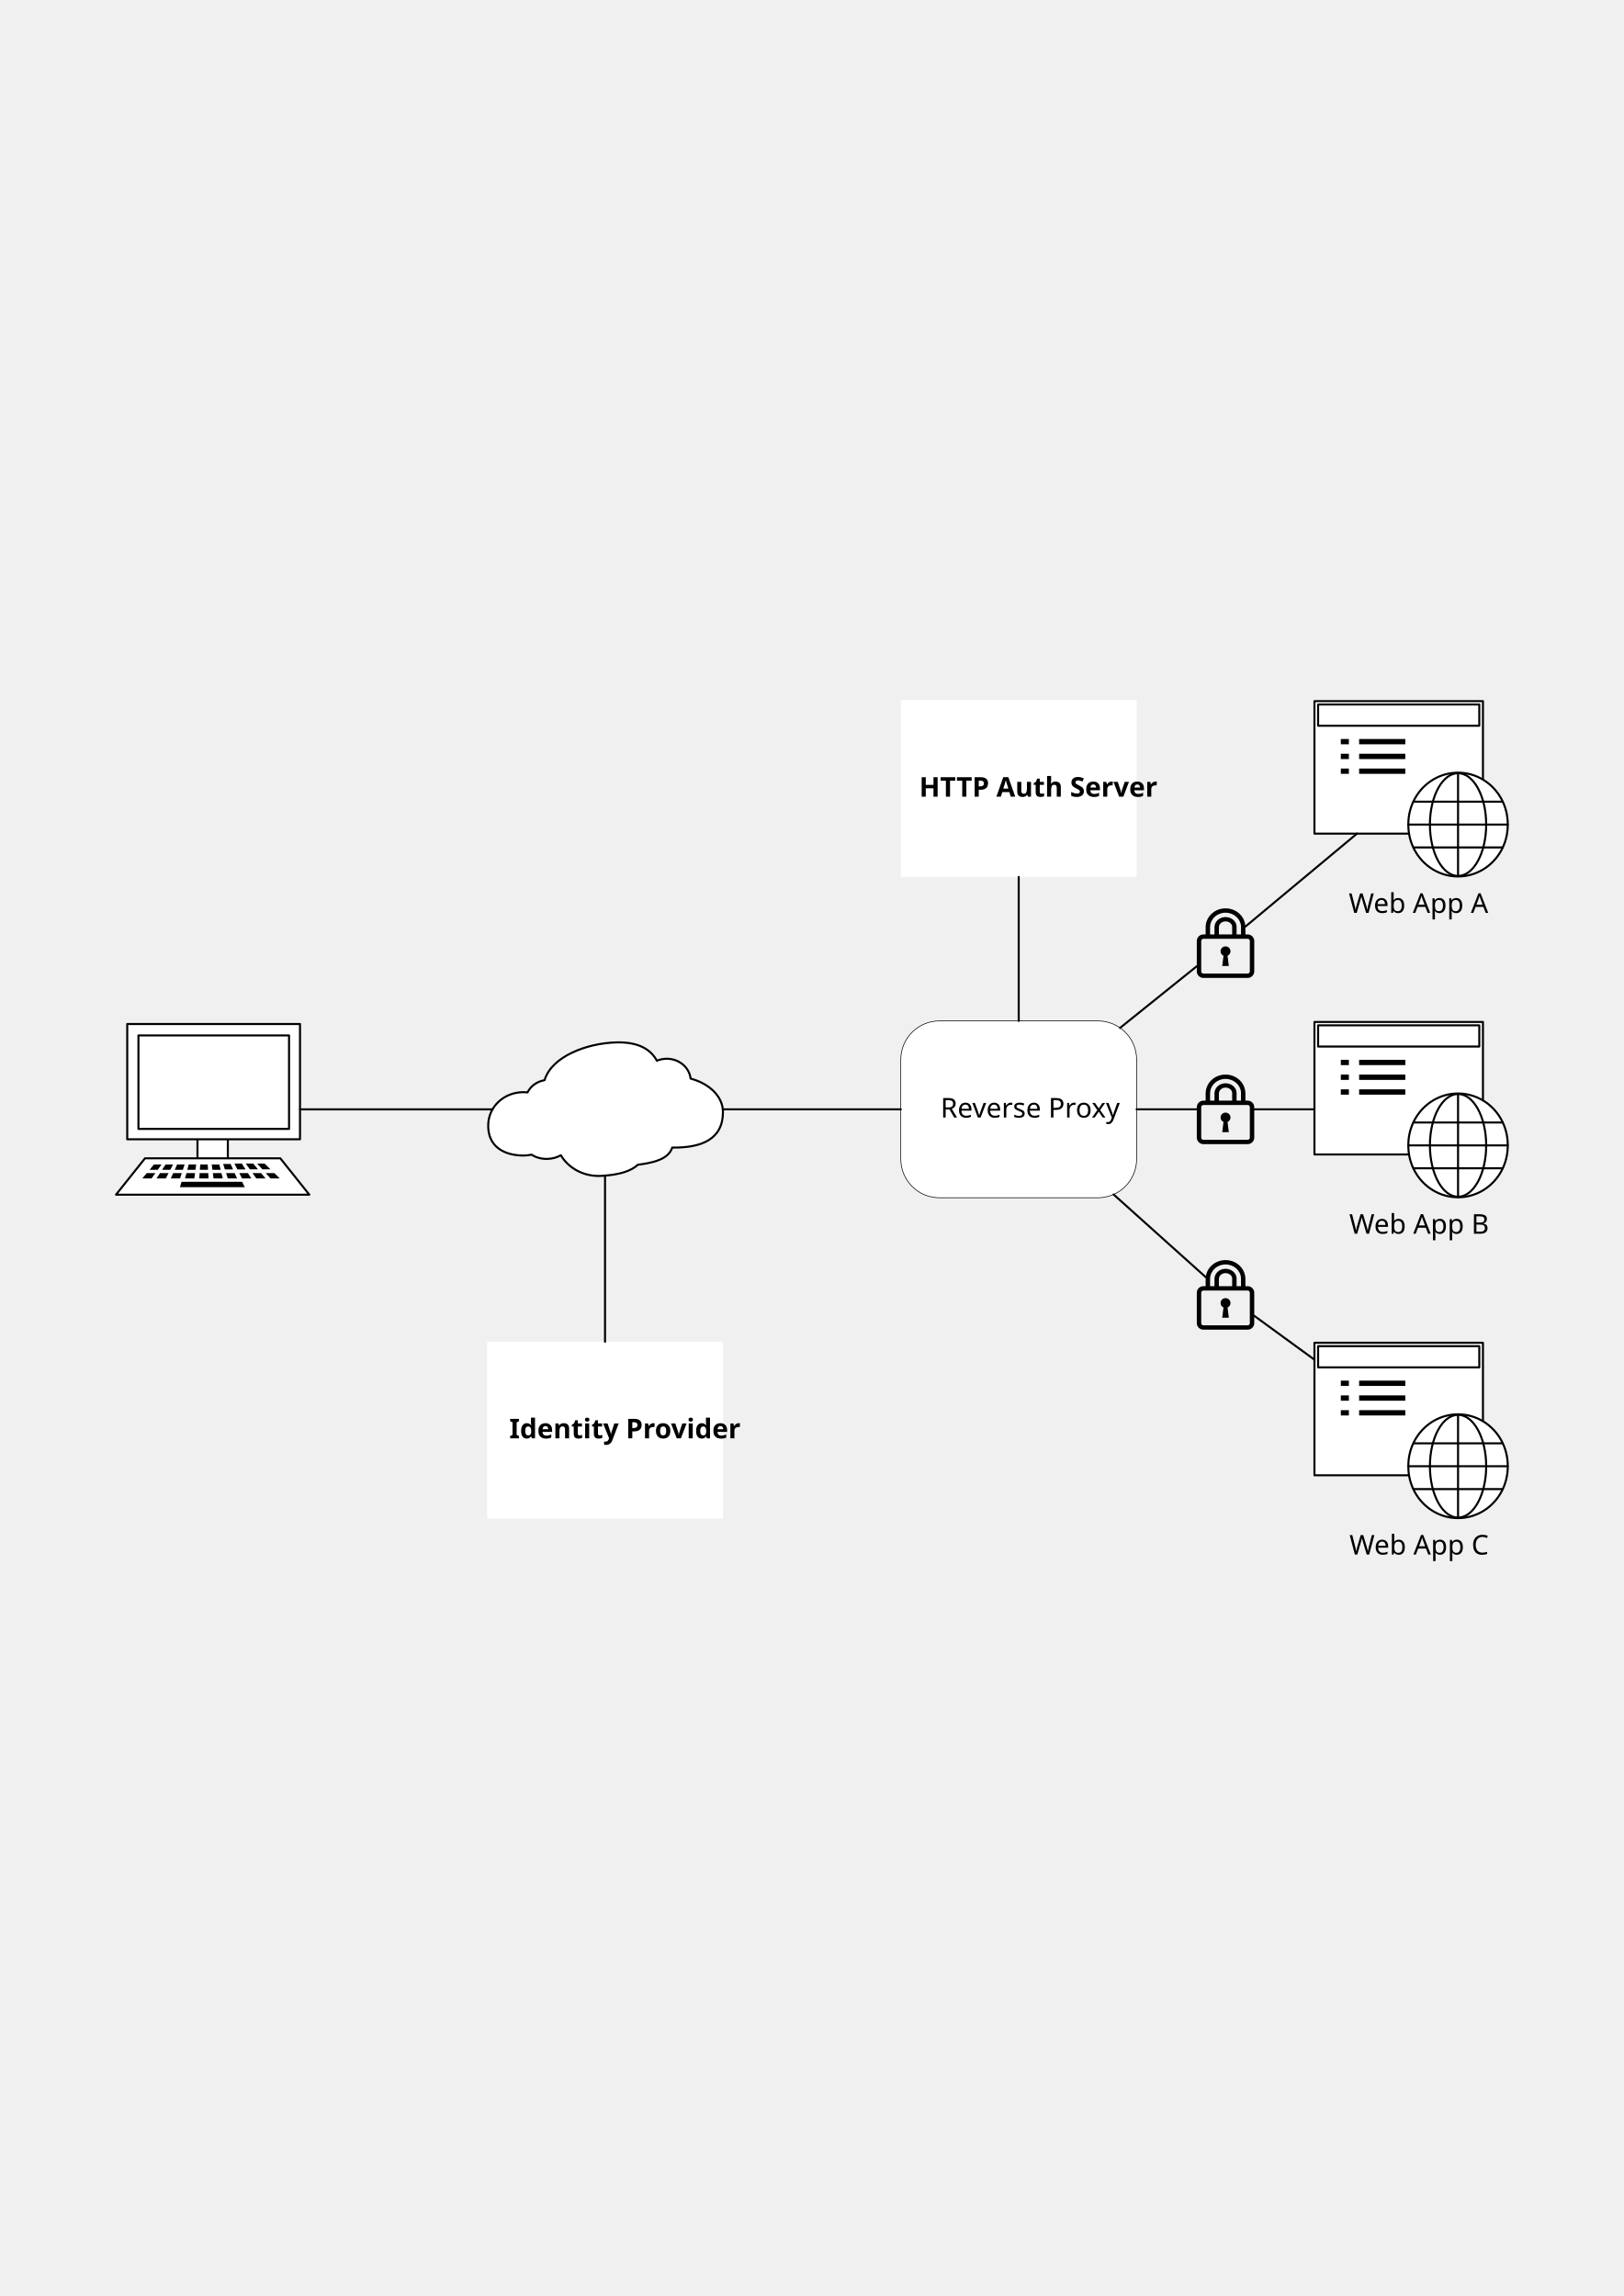
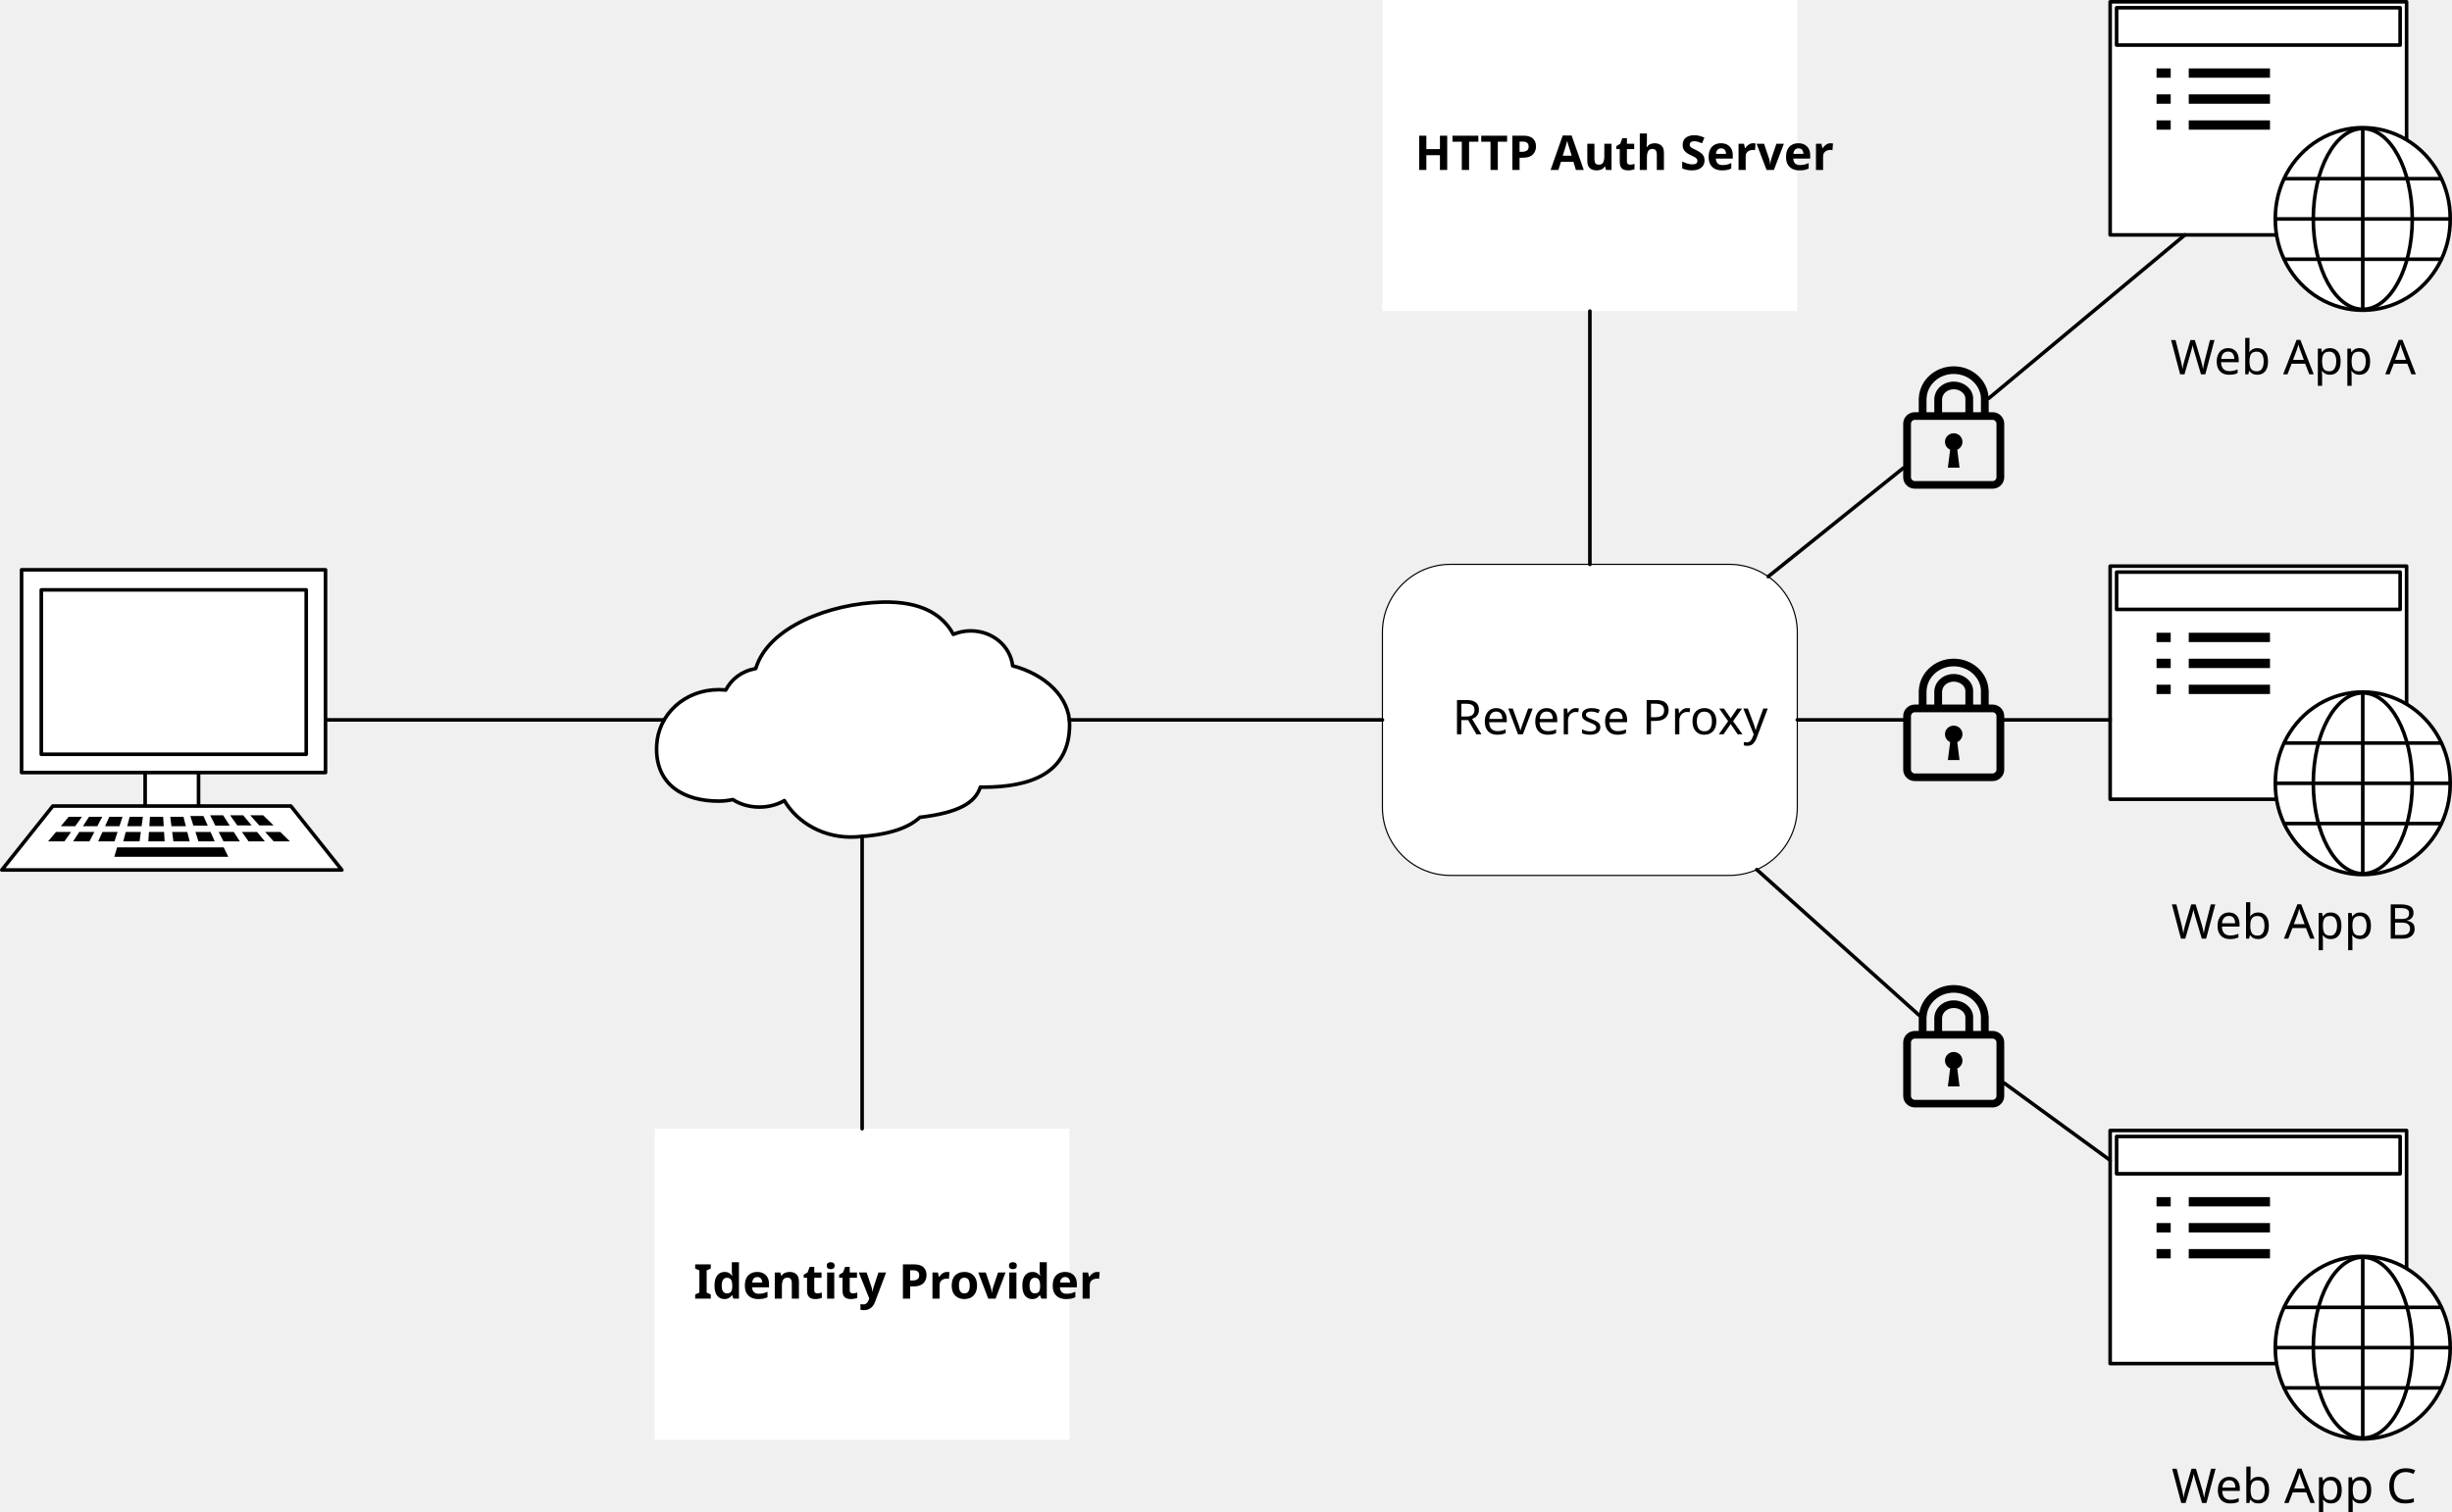
- <svg xmlns="http://www.w3.org/2000/svg" width="8.268in" height="11.693in" viewBox="0 0 595.276 841.89" xml:space="preserve" color-interpolation-filters="sRGB" class="st9">
-   <style type="text/css">
+ <svg xmlns="http://www.w3.org/2000/svg" width="7.097in" height="4.376in" viewBox="0 0 510.984 315.073" xml:space="preserve" color-interpolation-filters="sRGB" class="st9" version="1.1" id="svg47">
+   <defs id="defs47" />
+   <style type="text/css" id="style1">
	
		.st1 {fill:#ffffff;stroke:#000000;stroke-linecap:round;stroke-linejoin:round;stroke-width:0.75}
		.st2 {fill:#000000}
		.st3 {fill:#ffffff;stroke:#000000;stroke-linecap:round;stroke-linejoin:round;stroke-width:0.24}
		.st4 {fill:#000000;font-family:Calibri;font-size:0.833em}
		.st5 {stroke:#000000;stroke-linecap:round;stroke-linejoin:round;stroke-width:0.75}
		.st6 {fill:#ffffff;stroke:none;stroke-linecap:round;stroke-linejoin:round;stroke-width:0.24}
		.st7 {fill:#000000;font-family:Calibri;font-size:0.833em;font-weight:bold}
		.st8 {fill:#000000;stroke:none;stroke-linecap:butt;stroke-width:0.75}
		.st9 {fill:none;fill-rule:evenodd;font-size:12px;overflow:visible;stroke-linecap:square;stroke-miterlimit:3}
	
	</style>
-   <g>
+   <g id="g47" transform="translate(-42.14513,-256.712)">
    <g id="group1-1" transform="translate(42.5197,-399.685)">
      <g id="shape2-2" transform="translate(0,-4.14563)">
-         <path d="M67.46 779.31 L4.12 779.31 L4.12 821.58 L67.46 821.58 L67.46 779.31 ZM70.87 841.89 L60.24 828.56 L10.63         828.56 L0 841.89 L70.87 841.89 ZM41 821.58 L29.87 821.58 L29.87 828.56 L41 828.56 L41 821.58 Z" class="st1" />
+         <path d="M 67.46,779.31 H 4.12 v 42.27 h 63.34 z m 3.41,62.58 -10.63,-13.33 H 10.63 L 0,841.89 Z M 41,821.58 H 29.87 v 6.98 H 41 Z" class="st1" id="path3" />
      </g>
      <g id="shape3-4" transform="translate(8.22949,-28.2604)">
-         <path d="M55.21 807.62 L0 807.62 L0 841.89 L55.21 841.89 L55.21 807.62 Z" class="st1" />
+         <path d="M 55.21,807.62 H 0 v 34.27 h 55.21 z" class="st1" id="path4" />
      </g>
      <g id="shape4-6" transform="translate(9.64422,-6.8964)">
-         <path d="M48.39 836.72 L45.24 836.72 L47.01 838.68 L50.4 838.68 L48.39 836.72 ZM44.83 833.24 L42.12 833.24 L44.01         835.35 L46.99 835.35 L44.83 833.24 ZM43.55 836.72 L40.4 836.72 L41.78 838.68 L45.18 838.68 L43.55 836.72         ZM40.66 833.24 L37.94 833.24 L39.43 835.35 L42.41 835.35 L40.66 833.24 ZM38.7 836.72 L35.55 836.72 L36.56         838.68 L39.96 838.68 L38.7 836.72 ZM36.49 833.24 L33.78 833.24 L34.86 835.39 L37.85 835.39 L36.49 833.24         ZM33.86 836.72 L30.71 836.72 L31.34 838.68 L34.73 838.68 L33.86 836.72 ZM32.38 833.39 L29.64 833.39         L30.28 835.39 L33.27 835.39 L32.38 833.39 ZM29.01 836.72 L25.86 836.72 L26.11 838.68 L29.51 838.68 L29.01         836.72 ZM28.22 833.56 L25.46 833.56 L25.71 835.52 L28.71 835.52 L28.22 833.56 ZM23.98 833.56 L21.23         833.56 L21.1 835.52 L24.1 835.52 L23.98 833.56 ZM24.17 836.72 L21.02 836.72 L20.89 838.68 L24.29 838.68         L24.17 836.72 ZM19.75 833.56 L17 833.56 L16.49 835.52 L19.49 835.52 L19.75 833.56 ZM19.33 836.72 L16.18         836.72 L15.67 838.68 L19.06 838.68 L19.33 836.72 ZM36.6 839.93 L14.38 839.93 L13.8 841.89 L37.56 841.89         L36.6 839.93 ZM15.51 833.56 L12.76 833.56 L11.88 835.52 L14.87 835.52 L15.51 833.56 ZM14.48 836.72 L11.33         836.72 L10.44 838.68 L13.84 838.68 L14.48 836.72 ZM11.28 833.56 L8.53 833.56 L7.26 835.52 L10.26 835.52         L11.28 833.56 ZM9.64 836.72 L6.49 836.72 L5.22 838.68 L8.62 838.68 L9.64 836.72 ZM7.05 833.56 L4.29         833.56 L2.65 835.52 L5.65 835.52 L7.05 833.56 ZM4.79 836.72 L1.64 836.72 L0 838.68 L3.4 838.68 L4.79         836.72 Z" class="st2" />
+         <path d="m 48.39,836.72 h -3.15 l 1.77,1.96 h 3.39 z m -3.56,-3.48 h -2.71 l 1.89,2.11 h 2.98 z m -1.28,3.48 H 40.4 l 1.38,1.96 h 3.4 z m -2.89,-3.48 h -2.72 l 1.49,2.11 h 2.98 z m -1.96,3.48 h -3.15 l 1.01,1.96 h 3.4 z m -2.21,-3.48 h -2.71 l 1.08,2.15 h 2.99 z m -2.63,3.48 h -3.15 l 0.63,1.96 h 3.39 z m -1.48,-3.33 h -2.74 l 0.64,2 h 2.99 z m -3.37,3.33 h -3.15 l 0.25,1.96 h 3.4 z m -0.79,-3.16 h -2.76 l 0.25,1.96 h 3 z m -4.24,0 h -2.75 l -0.13,1.96 h 3 z m 0.19,3.16 h -3.15 l -0.13,1.96 h 3.4 z m -4.42,-3.16 H 17 l -0.51,1.96 h 3 z m -0.42,3.16 h -3.15 l -0.51,1.96 h 3.39 z m 17.27,3.21 H 14.38 l -0.58,1.96 h 23.76 z m -21.09,-6.37 h -2.75 l -0.88,1.96 h 2.99 z m -1.03,3.16 h -3.15 l -0.89,1.96 h 3.4 z m -3.2,-3.16 H 8.53 l -1.27,1.96 h 3 z m -1.64,3.16 H 6.49 l -1.27,1.96 h 3.4 z M 7.05,833.56 H 4.29 l -1.64,1.96 h 3 z m -2.26,3.16 H 1.64 L 0,838.68 h 3.4 z" class="st2" id="path5" />
      </g>
    </g>
    <g id="group5-9" transform="translate(178.583,-391.89)">
      <g id="shape6-10" transform="translate(0,-18.4448)">
-         <path d="M74.59 805.83 C74.13 801.74 70.41 798.55 65.85 798.55 C64.55 798.55 63.34 798.82 62.23 799.28 C60.08 795.26         55.64 792.32 47.3 792.56 C36.47 792.87 23.64 797.74 21.06 806.4 C17.97 806.99 15.99 808.66 14.8 810.89         C14.32 810.84 13.83 810.81 13.33 810.81 C6.2 810.81 0.72 816.01 0.41 822.42 C0 830.72 6.2 834.04 13.33         834.04 C14.35 834.04 15.33 833.92 16.29 833.72 C17.77 834.69 19.7 835.28 21.82 835.28 C23.78 835.28         25.58 834.77 27.02 833.93 C29.76 838.6 35.41 841.89 41.91 841.5 C48.77 841.11 52.88 839.65 55.3 837.39         C55.46 837.38 55.6 837.38 55.75 837.36 C63.41 836.37 66.78 834.39 67.86 831.12 C68.07 831.13 68.27 831.13         68.48 831.13 C78.41 831.13 86.46 828.23 86.46 818.07 C86.46 812.42 81.49 807.65 74.59 805.83 Z" class="st1" />
+         <path d="m 74.59,805.83 c -0.46,-4.09 -4.18,-7.28 -8.74,-7.28 -1.3,0 -2.51,0.27 -3.62,0.73 -2.15,-4.02 -6.59,-6.96 -14.93,-6.72 -10.83,0.31 -23.66,5.18 -26.24,13.84 -3.09,0.59 -5.07,2.26 -6.26,4.49 -0.48,-0.05 -0.97,-0.08 -1.47,-0.08 -7.13,0 -12.61,5.2 -12.92,11.61 -0.41,8.3 5.79,11.62 12.92,11.62 1.02,0 2,-0.12 2.96,-0.32 1.48,0.97 3.41,1.56 5.53,1.56 1.96,0 3.76,-0.51 5.2,-1.35 2.74,4.67 8.39,7.96 14.89,7.57 6.86,-0.39 10.97,-1.85 13.39,-4.11 0.16,-0.01 0.3,-0.01 0.45,-0.03 7.66,-0.99 11.03,-2.97 12.11,-6.24 0.21,0.01 0.41,0.01 0.62,0.01 9.93,0 17.98,-2.9 17.98,-13.06 0,-5.65 -4.97,-10.42 -11.87,-12.24 z" class="st1" id="path7" />
      </g>
    </g>
    <g id="shape7-12" transform="translate(330.236,-402.697)">
-       <rect x="0" y="777.047" width="86.457" height="64.843" rx="14.173" ry="14.173" class="st3" />
-       <text x="14.57" y="812.47" class="st4">Reverse Proxy</text>
+       <rect x="0" y="777.047" width="86.457" height="64.842" rx="14.173" ry="14.173" class="st3" id="rect8" />
+       <text x="14.57" y="812.47" class="st4" id="text8">Reverse Proxy</text>
    </g>
    <g id="group33-15" transform="translate(481.89,-520.157)">
      <g id="shape34-16" transform="translate(0,-16.0605)">
-         <rect x="0" y="793.306" width="61.777" height="48.584" class="st1" />
+         <rect x="0" y="793.306" width="61.777" height="48.584" class="st1" id="rect10" />
      </g>
      <g id="shape35-18" transform="translate(9.66943,-37.9899)">
-         <path d="M0 831.06 L2.95 831.06 L2.95 829.12 L0 829.12 L0 831.06 ZM6.71 831.06 L23.64 831.06 L23.64 829.12 L6.71         829.12 L6.71 831.06 ZM6.71 836.48 L23.64 836.48 L23.64 834.53 L6.71 834.53 L6.71 836.48 ZM0 836.48 L2.95         836.48 L2.95 834.53 L0 834.53 L0 836.48 ZM0 841.89 L2.95 841.89 L2.95 839.95 L0 839.95 L0 841.89 ZM6.71         841.89 L23.64 841.89 L23.64 839.95 L6.71 839.95 L6.71 841.89 Z" class="st2" />
+         <path d="m 0,831.06 h 2.95 v -1.94 H 0 Z m 6.71,0 h 16.93 v -1.94 H 6.71 Z m 0,5.42 h 16.93 v -1.95 H 6.71 Z m -6.71,0 h 2.95 v -1.95 H 0 Z m 0,5.41 h 2.95 v -1.94 H 0 Z m 6.71,0 h 16.93 v -1.94 H 6.71 Z" class="st2" id="path11" />
      </g>
      <g id="shape36-21" transform="translate(1.34298,-0.552467)">
-         <path d="M0 786.82 L59.09 786.82 L59.09 779.04 L0 779.04 L0 786.82 ZM69.52 823.06 A18.221 18.834 -180 1 0 33.08         823.06 A18.221 18.834 -180 1 0 69.52 823.06 Z" class="st1" />
+         <path d="m 0,786.82 h 59.09 v -7.78 H 0 Z m 69.52,36.24 a 18.221,18.834 -180 1 0 -36.44,0 18.221,18.834 -180 1 0 36.44,0 z" class="st1" id="path12" />
      </g>
      <g id="shape37-23" transform="translate(34.4232,-0.552469)">
-         <path d="M1.91 831.45 L34.53 831.45" class="st5" />
-         <path d="M-0 823.06 L36.44 823.06" class="st5" />
-         <path d="M1.91 814.67 L34.53 814.67" class="st5" />
-         <path d="M28.54 823.06 A10.314 18.834 -180 1 0 7.91 823.06 A10.314 18.834 -180 1 0 28.54 823.06" class="st5" />
-         <path d="M18.22 841.89 L18.22 804.22" class="st5" />
+         <path d="M 1.91,831.45 H 34.53" class="st5" id="path13" />
+         <path d="M 0,823.06 H 36.44" class="st5" id="path14" />
+         <path d="M 1.91,814.67 H 34.53" class="st5" id="path15" />
+         <path d="m 28.54,823.06 a 10.315,18.836 -180 1 0 -20.63,0 10.315,18.836 -180 1 0 20.63,0" class="st5" id="path16" />
+         <path d="M 18.22,841.89 V 804.22" class="st5" id="path17" />
      </g>
      <g id="shape33-30">
-         <text x="12.57" y="854.89" class="st4">Web App A</text>
+         <text x="12.57" y="854.89" class="st4" id="text17">Web App A</text>
      </g>
    </g>
    <g id="group38-32" transform="translate(481.89,-402.52)">
      <g id="shape39-33" transform="translate(0,-16.0605)">
-         <rect x="0" y="793.306" width="61.777" height="48.584" class="st1" />
+         <rect x="0" y="793.306" width="61.777" height="48.584" class="st1" id="rect18" />
      </g>
      <g id="shape40-35" transform="translate(9.66943,-37.9899)">
-         <path d="M0 831.06 L2.95 831.06 L2.95 829.12 L0 829.12 L0 831.06 ZM6.71 831.06 L23.64 831.06 L23.64 829.12 L6.71         829.12 L6.71 831.06 ZM6.71 836.48 L23.64 836.48 L23.64 834.53 L6.71 834.53 L6.71 836.48 ZM0 836.48 L2.95         836.48 L2.95 834.53 L0 834.53 L0 836.48 ZM0 841.89 L2.95 841.89 L2.95 839.95 L0 839.95 L0 841.89 ZM6.71         841.89 L23.64 841.89 L23.64 839.95 L6.71 839.95 L6.71 841.89 Z" class="st2" />
+         <path d="m 0,831.06 h 2.95 v -1.94 H 0 Z m 6.71,0 h 16.93 v -1.94 H 6.71 Z m 0,5.42 h 16.93 v -1.95 H 6.71 Z m -6.71,0 h 2.95 v -1.95 H 0 Z m 0,5.41 h 2.95 v -1.94 H 0 Z m 6.71,0 h 16.93 v -1.94 H 6.71 Z" class="st2" id="path19" />
      </g>
      <g id="shape41-38" transform="translate(1.34298,-0.552467)">
-         <path d="M0 786.82 L59.09 786.82 L59.09 779.04 L0 779.04 L0 786.82 ZM69.52 823.06 A18.221 18.834 -180 1 0 33.08         823.06 A18.221 18.834 -180 1 0 69.52 823.06 Z" class="st1" />
+         <path d="m 0,786.82 h 59.09 v -7.78 H 0 Z m 69.52,36.24 a 18.221,18.834 -180 1 0 -36.44,0 18.221,18.834 -180 1 0 36.44,0 z" class="st1" id="path20" />
      </g>
      <g id="shape42-40" transform="translate(34.4232,-0.552469)">
-         <path d="M1.91 831.45 L34.53 831.45" class="st5" />
-         <path d="M-0 823.06 L36.44 823.06" class="st5" />
-         <path d="M1.91 814.67 L34.53 814.67" class="st5" />
-         <path d="M28.54 823.06 A10.314 18.834 -180 1 0 7.91 823.06 A10.314 18.834 -180 1 0 28.54 823.06" class="st5" />
-         <path d="M18.22 841.89 L18.22 804.22" class="st5" />
+         <path d="M 1.91,831.45 H 34.53" class="st5" id="path21" />
+         <path d="M 0,823.06 H 36.44" class="st5" id="path22" />
+         <path d="M 1.91,814.67 H 34.53" class="st5" id="path23" />
+         <path d="m 28.54,823.06 a 10.315,18.836 -180 1 0 -20.63,0 10.315,18.836 -180 1 0 20.63,0" class="st5" id="path24" />
+         <path d="M 18.22,841.89 V 804.22" class="st5" id="path25" />
      </g>
      <g id="shape38-47">
-         <text x="12.74" y="854.89" class="st4">Web App B</text>
+         <text x="12.74" y="854.89" class="st4" id="text25">Web App B</text>
      </g>
    </g>
    <g id="group43-49" transform="translate(481.89,-284.882)">
      <g id="shape44-50" transform="translate(0,-16.0605)">
-         <rect x="0" y="793.306" width="61.777" height="48.584" class="st1" />
+         <rect x="0" y="793.306" width="61.777" height="48.584" class="st1" id="rect26" />
      </g>
      <g id="shape45-52" transform="translate(9.66943,-37.9899)">
-         <path d="M0 831.06 L2.95 831.06 L2.95 829.12 L0 829.12 L0 831.06 ZM6.71 831.06 L23.64 831.06 L23.64 829.12 L6.71         829.12 L6.71 831.06 ZM6.71 836.48 L23.64 836.48 L23.64 834.53 L6.71 834.53 L6.71 836.48 ZM0 836.48 L2.95         836.48 L2.95 834.53 L0 834.53 L0 836.48 ZM0 841.89 L2.95 841.89 L2.95 839.95 L0 839.95 L0 841.89 ZM6.71         841.89 L23.64 841.89 L23.64 839.95 L6.71 839.95 L6.71 841.89 Z" class="st2" />
+         <path d="m 0,831.06 h 2.95 v -1.94 H 0 Z m 6.71,0 h 16.93 v -1.94 H 6.71 Z m 0,5.42 h 16.93 v -1.95 H 6.71 Z m -6.71,0 h 2.95 v -1.95 H 0 Z m 0,5.41 h 2.95 v -1.94 H 0 Z m 6.71,0 h 16.93 v -1.94 H 6.71 Z" class="st2" id="path27" />
      </g>
      <g id="shape46-55" transform="translate(1.34298,-0.552467)">
-         <path d="M0 786.82 L59.09 786.82 L59.09 779.04 L0 779.04 L0 786.82 ZM69.52 823.06 A18.221 18.834 -180 1 0 33.08         823.06 A18.221 18.834 -180 1 0 69.52 823.06 Z" class="st1" />
+         <path d="m 0,786.82 h 59.09 v -7.78 H 0 Z m 69.52,36.24 a 18.221,18.834 -180 1 0 -36.44,0 18.221,18.834 -180 1 0 36.44,0 z" class="st1" id="path28" />
      </g>
      <g id="shape47-57" transform="translate(34.4232,-0.552469)">
-         <path d="M1.91 831.45 L34.53 831.45" class="st5" />
-         <path d="M-0 823.06 L36.44 823.06" class="st5" />
-         <path d="M1.91 814.67 L34.53 814.67" class="st5" />
-         <path d="M28.54 823.06 A10.314 18.834 -180 1 0 7.91 823.06 A10.314 18.834 -180 1 0 28.54 823.06" class="st5" />
-         <path d="M18.22 841.89 L18.22 804.22" class="st5" />
+         <path d="M 1.91,831.45 H 34.53" class="st5" id="path29" />
+         <path d="M 0,823.06 H 36.44" class="st5" id="path30" />
+         <path d="M 1.91,814.67 H 34.53" class="st5" id="path31" />
+         <path d="m 28.54,823.06 a 10.315,18.836 -180 1 0 -20.63,0 10.315,18.836 -180 1 0 20.63,0" class="st5" id="path32" />
+         <path d="M 18.22,841.89 V 804.22" class="st5" id="path33" />
      </g>
      <g id="shape43-64">
-         <text x="12.8" y="854.89" class="st4">Web App C</text>
+         <text x="12.8" y="854.89" class="st4" id="text33">Web App C</text>
      </g>
    </g>
    <g id="shape48-66" transform="translate(109.976,-442.205)">
-       <path d="M0 848.98 L70.58 848.98" class="st5" />
+       <path d="M 0,848.98 H 70.58" class="st5" id="path34" />
    </g>
    <g id="shape49-69" transform="translate(264.991,-428.031)">
-       <path d="M0 834.8 L65.25 834.8" class="st5" />
+       <path d="M 0,834.8 H 65.25" class="st5" id="path35" />
    </g>
    <g id="shape50-72" transform="translate(416.693,-428.031)">
-       <path d="M0 834.8 L22.07 834.8" class="st5" />
+       <path d="M 0,834.8 H 22.07" class="st5" id="path36" />
    </g>
    <g id="shape51-75" transform="translate(410.63,-464.989)">
-       <path d="M0 841.89 L28.13 819.28" class="st5" />
+       <path d="M 0,841.89 28.13,819.28" class="st5" id="path37" />
    </g>
    <g id="shape52-78" transform="translate(408.251,-403.907)">
-       <path d="M0 841.89 L33.79 872.21" class="st5" />
+       <path d="m 0,841.89 33.79,30.32" class="st5" id="path38" />
    </g>
    <g id="shape56-81" transform="translate(330.236,-520.335)">
-       <rect x="0" y="777.047" width="86.457" height="64.843" class="st6" />
-       <text x="6.75" y="812.47" class="st7">HTTP Auth Server</text>
+       <rect x="0" y="777.047" width="86.457" height="64.842" class="st6" id="rect38" />
+       <text x="6.75" y="812.47" class="st7" id="text38">HTTP Auth Server</text>
    </g>
    <g id="shape57-84" transform="translate(366.378,-467.539)">
-       <path d="M7.09 841.89 L7.09 789.09" class="st5" />
+       <path d="m 7.09,841.89 v -52.8" class="st5" id="path39" />
    </g>
    <g id="shape58-87" transform="translate(178.583,-285.059)">
-       <rect x="0" y="777.047" width="86.457" height="64.843" class="st6" />
-       <text x="8.12" y="812.47" class="st7">Identity Provider</text>
+       <rect x="0" y="777.047" width="86.457" height="64.842" class="st6" id="rect40" />
+       <text x="8.12" y="812.47" class="st7" id="text40">Identity Provider</text>
    </g>
    <g id="shape59-90" transform="translate(228.898,-410.812)">
-       <path d="M-7.09 841.89 L-7.09 902.8" class="st5" />
+       <path d="M -7.09,841.89 V 902.8" class="st5" id="path41" />
    </g>
    <g id="shape61-93" transform="translate(438.761,-483.307)">
-       <path d="M12.35 832.12 C12.35 832.85 11.91 833.48 11.27 833.76 L11.74 837.5 L9.31 837.5 L9.79 833.76 C9.15 833.48 8.71        832.85 8.71 832.12 C8.71 831.13 9.52 830.33 10.53 830.33 C11.54 830.33 12.35 831.13 12.35 832.12 ZM19.44        839.5 L19.44 828.34 C19.44 827.9 19.08 827.54 18.63 827.54 L2.43 827.54 C1.98 827.54 1.62 827.9 1.62 828.34        L1.62 839.5 C1.62 839.94 1.98 840.3 2.43 840.3 L18.63 840.3 C19.08 840.3 19.44 839.94 19.44 839.5 ZM12.96        823.03 C12.89 822 11.81 821.16 10.53 821.16 C9.23 821.16 8.17 822.05 8.11 823.18 L8.1 823.18 L8.1 825.94        L12.96 825.94 L12.96 823.03 ZM4.86 822.94 C4.86 822.94 4.86 824.36 4.86 825.94 L6.48 825.94 C6.48 824.38        6.48 822.94 6.48 822.94 L6.49 823.1 C6.59 821.12 8.37 819.57 10.53 819.57 C12.69 819.57 14.47 821.09 14.58        822.94 C14.58 822.94 14.58 824.38 14.58 825.94 L16.2 825.94 C16.2 824.36 16.2 822.94 16.2 822.94 C16.04        820.19 13.56 817.97 10.53 817.97 C7.5 817.97 5.02 820.19 4.88 823.02 L4.86 822.94 ZM18.63 825.94 C19.97        825.94 21.06 827.02 21.06 828.34 L21.06 839.5 C21.06 840.82 19.97 841.89 18.63 841.89 L2.43 841.89 C1.09        841.89 0 840.82 0 839.5 L0 828.34 C0 827.02 1.09 825.94 2.43 825.94 L3.24 825.94 L3.24 822.94 L3.26 822.94        C3.44 819.29 6.62 816.38 10.53 816.38 C14.44 816.38 17.62 819.29 17.8 822.94 L17.82 822.94 L17.82 825.94        L18.63 825.94 Z" class="st8" />
+       <path d="m 12.35,832.12 c 0,0.73 -0.44,1.36 -1.08,1.64 l 0.47,3.74 H 9.31 l 0.48,-3.74 c -0.64,-0.28 -1.08,-0.91 -1.08,-1.64 0,-0.99 0.81,-1.79 1.82,-1.79 1.01,0 1.82,0.8 1.82,1.79 z m 7.09,7.38 v -11.16 c 0,-0.44 -0.36,-0.8 -0.81,-0.8 H 2.43 c -0.45,0 -0.81,0.36 -0.81,0.8 v 11.16 c 0,0.44 0.36,0.8 0.81,0.8 h 16.2 c 0.45,0 0.81,-0.36 0.81,-0.8 z m -6.48,-16.47 c -0.07,-1.03 -1.15,-1.87 -2.43,-1.87 -1.3,0 -2.36,0.89 -2.42,2.02 H 8.1 v 2.76 h 4.86 z m -8.1,-0.09 c 0,0 0,1.42 0,3 h 1.62 c 0,-1.56 0,-3 0,-3 l 0.01,0.16 c 0.1,-1.98 1.88,-3.53 4.04,-3.53 2.16,0 3.94,1.52 4.05,3.37 0,0 0,1.44 0,3 h 1.62 c 0,-1.58 0,-3 0,-3 -0.16,-2.75 -2.64,-4.97 -5.67,-4.97 -3.03,0 -5.51,2.22 -5.65,5.05 z m 13.77,3 c 1.34,0 2.43,1.08 2.43,2.4 v 11.16 c 0,1.32 -1.09,2.39 -2.43,2.39 H 2.43 C 1.09,841.89 0,840.82 0,839.5 v -11.16 c 0,-1.32 1.09,-2.4 2.43,-2.4 h 0.81 v -3 h 0.02 c 0.18,-3.65 3.36,-6.56 7.27,-6.56 3.91,0 7.09,2.91 7.27,6.56 h 0.02 v 3 z" class="st8" id="path42" />
    </g>
    <g id="shape62-95" transform="translate(456.581,-502.138)">
-       <path d="M0 841.89 L40.9 807.81" class="st5" />
+       <path d="M 0,841.89 40.9,807.81" class="st5" id="path43" />
    </g>
    <g id="shape63-98" transform="translate(438.761,-422.362)">
-       <path d="M12.35 832.12 C12.35 832.85 11.91 833.48 11.27 833.76 L11.74 837.5 L9.31 837.5 L9.79 833.76 C9.15 833.48 8.71        832.85 8.71 832.12 C8.71 831.13 9.52 830.33 10.53 830.33 C11.54 830.33 12.35 831.13 12.35 832.12 ZM19.44        839.5 L19.44 828.34 C19.44 827.9 19.08 827.54 18.63 827.54 L2.43 827.54 C1.98 827.54 1.62 827.9 1.62 828.34        L1.62 839.5 C1.62 839.94 1.98 840.3 2.43 840.3 L18.63 840.3 C19.08 840.3 19.44 839.94 19.44 839.5 ZM12.96        823.03 C12.89 822 11.81 821.16 10.53 821.16 C9.23 821.16 8.17 822.05 8.11 823.18 L8.1 823.18 L8.1 825.94        L12.96 825.94 L12.96 823.03 ZM4.86 822.94 C4.86 822.94 4.86 824.36 4.86 825.94 L6.48 825.94 C6.48 824.38        6.48 822.94 6.48 822.94 L6.49 823.1 C6.59 821.12 8.37 819.57 10.53 819.57 C12.69 819.57 14.47 821.09 14.58        822.94 C14.58 822.94 14.58 824.38 14.58 825.94 L16.2 825.94 C16.2 824.36 16.2 822.94 16.2 822.94 C16.04        820.19 13.56 817.97 10.53 817.97 C7.5 817.97 5.02 820.19 4.88 823.02 L4.86 822.94 ZM18.63 825.94 C19.97        825.94 21.06 827.02 21.06 828.34 L21.06 839.5 C21.06 840.82 19.97 841.89 18.63 841.89 L2.43 841.89 C1.09        841.89 0 840.82 0 839.5 L0 828.34 C0 827.02 1.09 825.94 2.43 825.94 L3.24 825.94 L3.24 822.94 L3.26 822.94        C3.44 819.29 6.62 816.38 10.53 816.38 C14.44 816.38 17.62 819.29 17.8 822.94 L17.82 822.94 L17.82 825.94        L18.63 825.94 Z" class="st8" />
+       <path d="m 12.35,832.12 c 0,0.73 -0.44,1.36 -1.08,1.64 l 0.47,3.74 H 9.31 l 0.48,-3.74 c -0.64,-0.28 -1.08,-0.91 -1.08,-1.64 0,-0.99 0.81,-1.79 1.82,-1.79 1.01,0 1.82,0.8 1.82,1.79 z m 7.09,7.38 v -11.16 c 0,-0.44 -0.36,-0.8 -0.81,-0.8 H 2.43 c -0.45,0 -0.81,0.36 -0.81,0.8 v 11.16 c 0,0.44 0.36,0.8 0.81,0.8 h 16.2 c 0.45,0 0.81,-0.36 0.81,-0.8 z m -6.48,-16.47 c -0.07,-1.03 -1.15,-1.87 -2.43,-1.87 -1.3,0 -2.36,0.89 -2.42,2.02 H 8.1 v 2.76 h 4.86 z m -8.1,-0.09 c 0,0 0,1.42 0,3 h 1.62 c 0,-1.56 0,-3 0,-3 l 0.01,0.16 c 0.1,-1.98 1.88,-3.53 4.04,-3.53 2.16,0 3.94,1.52 4.05,3.37 0,0 0,1.44 0,3 h 1.62 c 0,-1.58 0,-3 0,-3 -0.16,-2.75 -2.64,-4.97 -5.67,-4.97 -3.03,0 -5.51,2.22 -5.65,5.05 z m 13.77,3 c 1.34,0 2.43,1.08 2.43,2.4 v 11.16 c 0,1.32 -1.09,2.39 -2.43,2.39 H 2.43 C 1.09,841.89 0,840.82 0,839.5 v -11.16 c 0,-1.32 1.09,-2.4 2.43,-2.4 h 0.81 v -3 h 0.02 c 0.18,-3.65 3.36,-6.56 7.27,-6.56 3.91,0 7.09,2.91 7.27,6.56 h 0.02 v 3 z" class="st8" id="path44" />
    </g>
    <g id="shape64-100" transform="translate(459.821,-428.031)">
-       <path d="M0 834.8 L22.07 834.8" class="st5" />
+       <path d="M 0,834.8 H 22.07" class="st5" id="path45" />
    </g>
    <g id="shape65-103" transform="translate(438.761,-354.331)">
-       <path d="M12.35 832.12 C12.35 832.85 11.91 833.48 11.27 833.76 L11.74 837.5 L9.31 837.5 L9.79 833.76 C9.15 833.48 8.71        832.85 8.71 832.12 C8.71 831.13 9.52 830.33 10.53 830.33 C11.54 830.33 12.35 831.13 12.35 832.12 ZM19.44        839.5 L19.44 828.34 C19.44 827.9 19.08 827.54 18.63 827.54 L2.43 827.54 C1.98 827.54 1.62 827.9 1.62 828.34        L1.62 839.5 C1.62 839.94 1.98 840.3 2.43 840.3 L18.63 840.3 C19.08 840.3 19.44 839.94 19.44 839.5 ZM12.96        823.03 C12.89 822 11.81 821.16 10.53 821.16 C9.23 821.16 8.17 822.05 8.11 823.18 L8.1 823.18 L8.1 825.94        L12.96 825.94 L12.96 823.03 ZM4.86 822.94 C4.86 822.94 4.86 824.36 4.86 825.94 L6.48 825.94 C6.48 824.38        6.48 822.94 6.48 822.94 L6.49 823.1 C6.59 821.12 8.37 819.57 10.53 819.57 C12.69 819.57 14.47 821.09 14.58        822.94 C14.58 822.94 14.58 824.38 14.58 825.94 L16.2 825.94 C16.2 824.36 16.2 822.94 16.2 822.94 C16.04        820.19 13.56 817.97 10.53 817.97 C7.5 817.97 5.02 820.19 4.88 823.02 L4.86 822.94 ZM18.63 825.94 C19.97        825.94 21.06 827.02 21.06 828.34 L21.06 839.5 C21.06 840.82 19.97 841.89 18.63 841.89 L2.43 841.89 C1.09        841.89 0 840.82 0 839.5 L0 828.34 C0 827.02 1.09 825.94 2.43 825.94 L3.24 825.94 L3.24 822.94 L3.26 822.94        C3.44 819.29 6.62 816.38 10.53 816.38 C14.44 816.38 17.62 819.29 17.8 822.94 L17.82 822.94 L17.82 825.94        L18.63 825.94 Z" class="st8" />
+       <path d="m 12.35,832.12 c 0,0.73 -0.44,1.36 -1.08,1.64 l 0.47,3.74 H 9.31 l 0.48,-3.74 c -0.64,-0.28 -1.08,-0.91 -1.08,-1.64 0,-0.99 0.81,-1.79 1.82,-1.79 1.01,0 1.82,0.8 1.82,1.79 z m 7.09,7.38 v -11.16 c 0,-0.44 -0.36,-0.8 -0.81,-0.8 H 2.43 c -0.45,0 -0.81,0.36 -0.81,0.8 v 11.16 c 0,0.44 0.36,0.8 0.81,0.8 h 16.2 c 0.45,0 0.81,-0.36 0.81,-0.8 z m -6.48,-16.47 c -0.07,-1.03 -1.15,-1.87 -2.43,-1.87 -1.3,0 -2.36,0.89 -2.42,2.02 H 8.1 v 2.76 h 4.86 z m -8.1,-0.09 c 0,0 0,1.42 0,3 h 1.62 c 0,-1.56 0,-3 0,-3 l 0.01,0.16 c 0.1,-1.98 1.88,-3.53 4.04,-3.53 2.16,0 3.94,1.52 4.05,3.37 0,0 0,1.44 0,3 h 1.62 c 0,-1.58 0,-3 0,-3 -0.16,-2.75 -2.64,-4.97 -5.67,-4.97 -3.03,0 -5.51,2.22 -5.65,5.05 z m 13.77,3 c 1.34,0 2.43,1.08 2.43,2.4 v 11.16 c 0,1.32 -1.09,2.39 -2.43,2.39 H 2.43 C 1.09,841.89 0,840.82 0,839.5 v -11.16 c 0,-1.32 1.09,-2.4 2.43,-2.4 h 0.81 v -3 h 0.02 c 0.18,-3.65 3.36,-6.56 7.27,-6.56 3.91,0 7.09,2.91 7.27,6.56 h 0.02 v 3 z" class="st8" id="path46" />
    </g>
    <g id="shape66-105" transform="translate(459.821,-359.408)">
-       <path d="M0 841.89 L22.07 857.98" class="st5" />
+       <path d="m 0,841.89 22.07,16.09" class="st5" id="path47" />
    </g>
  </g>
</svg>
